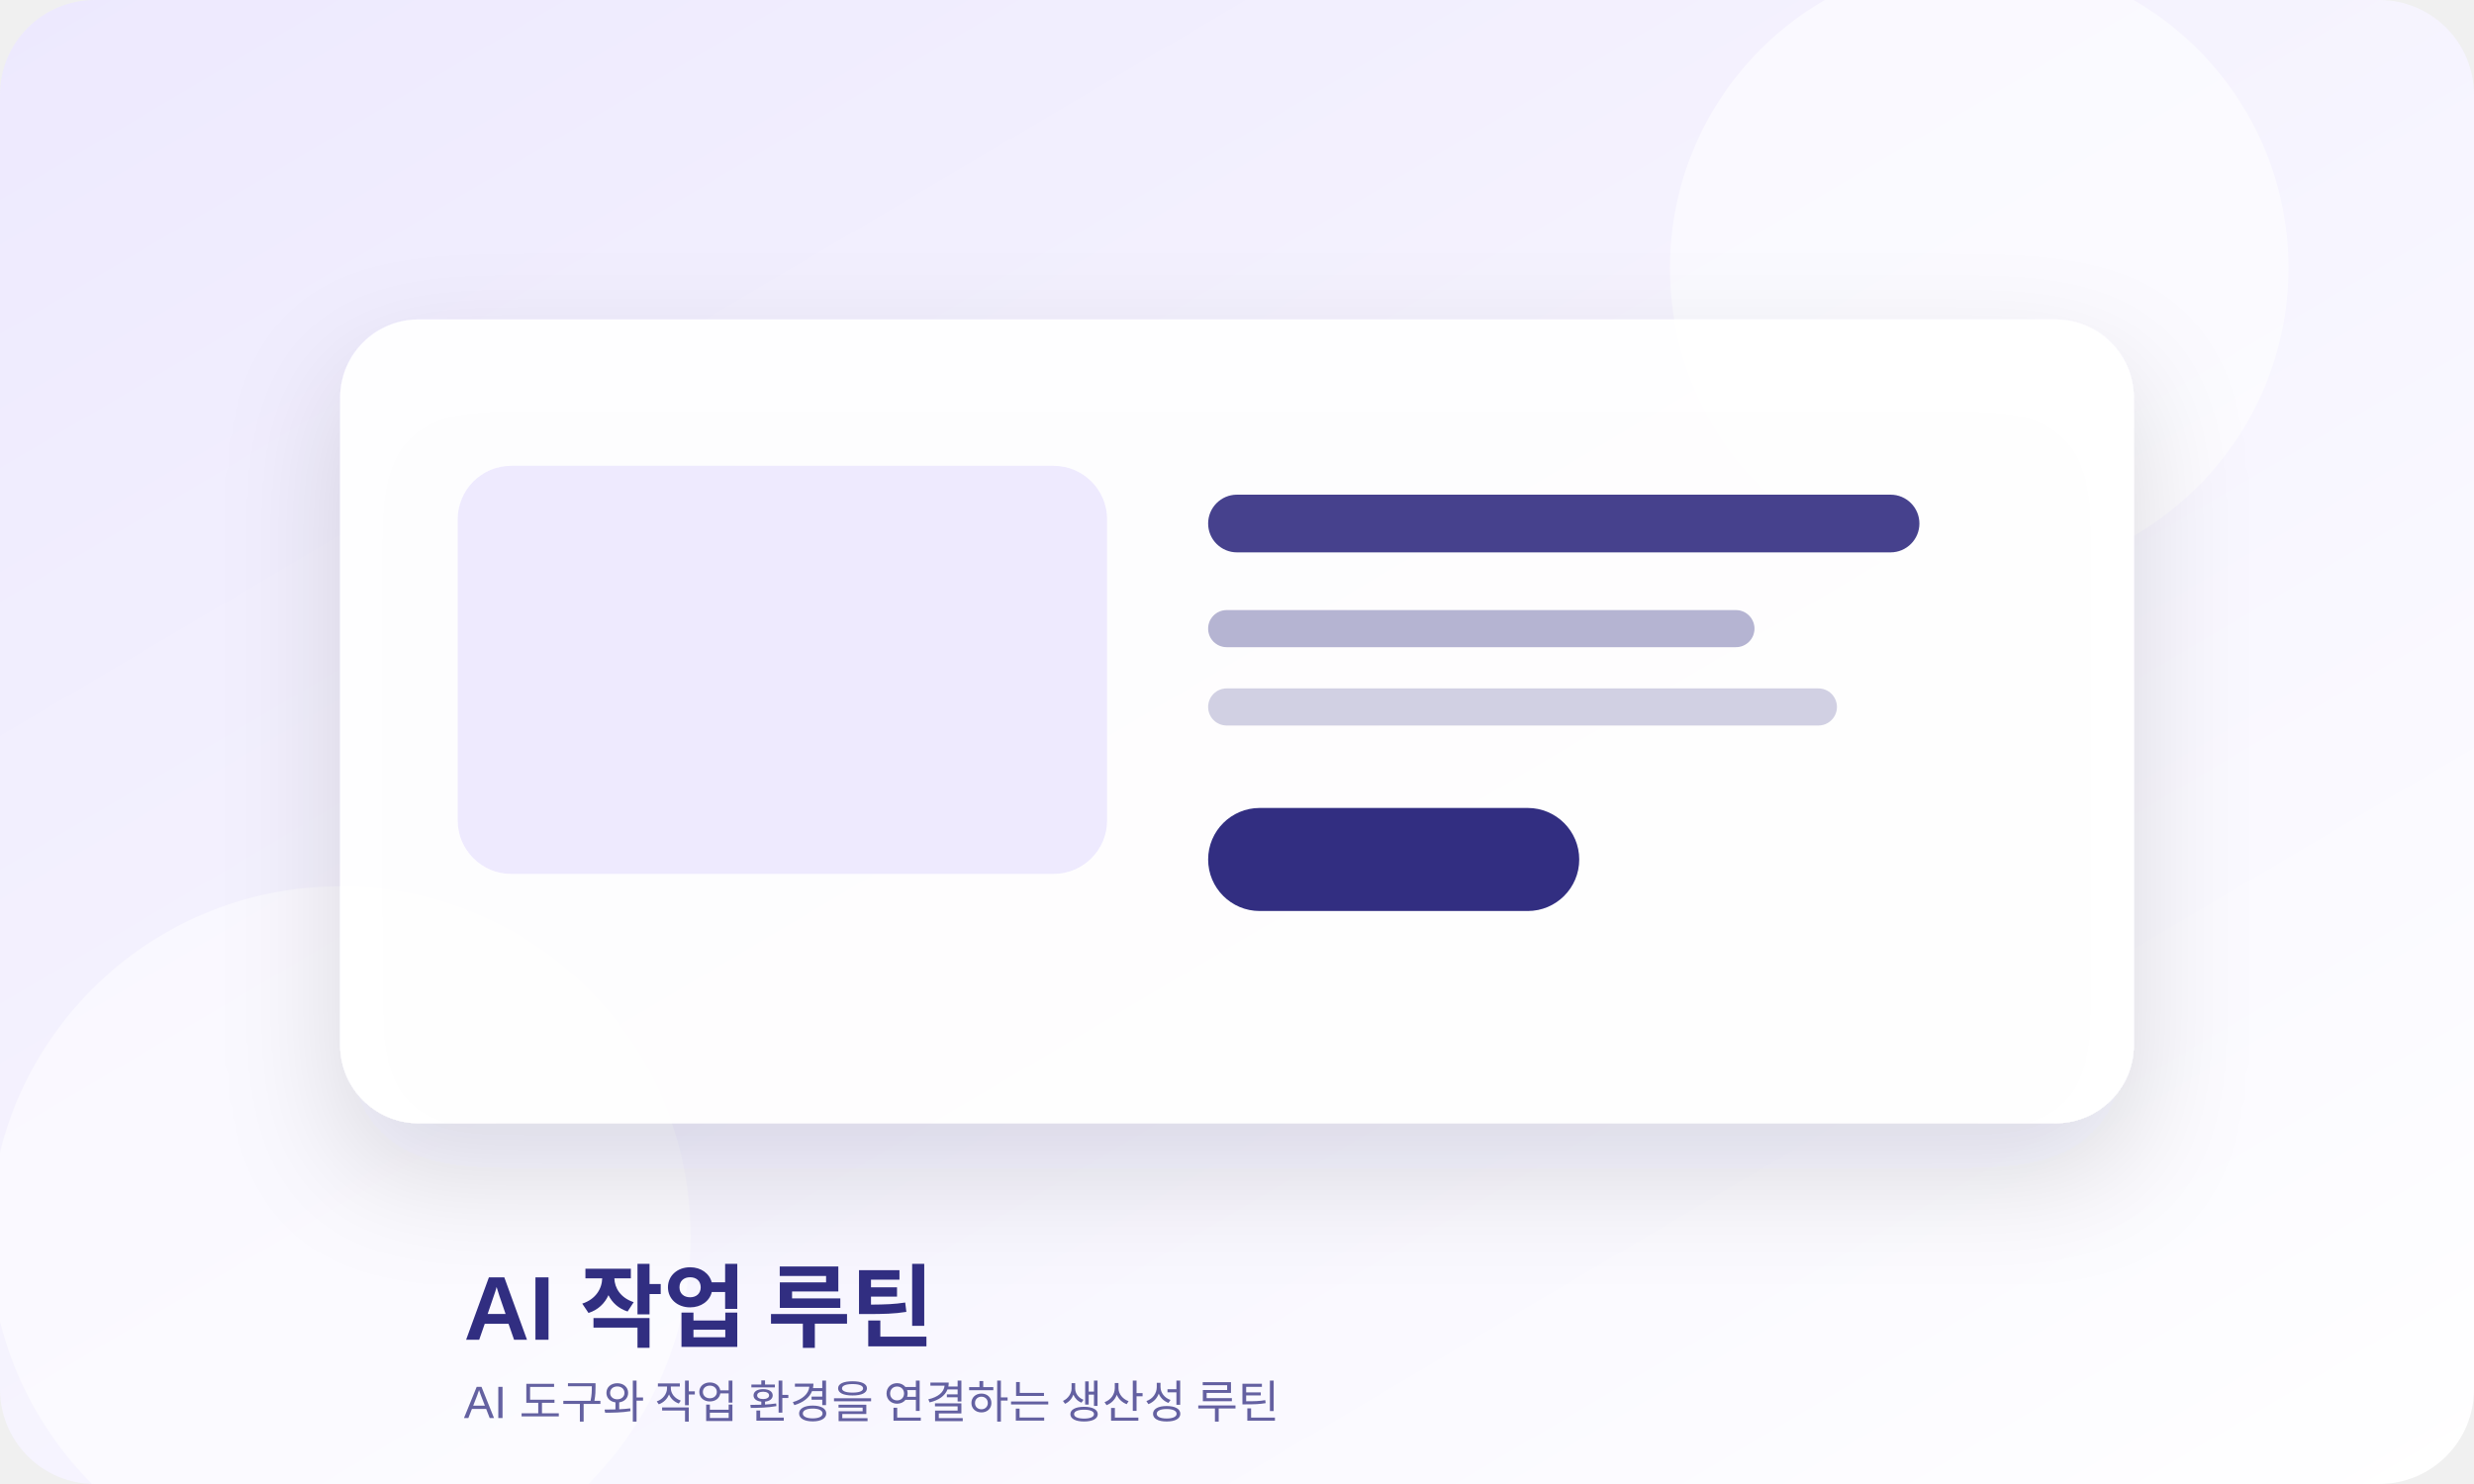
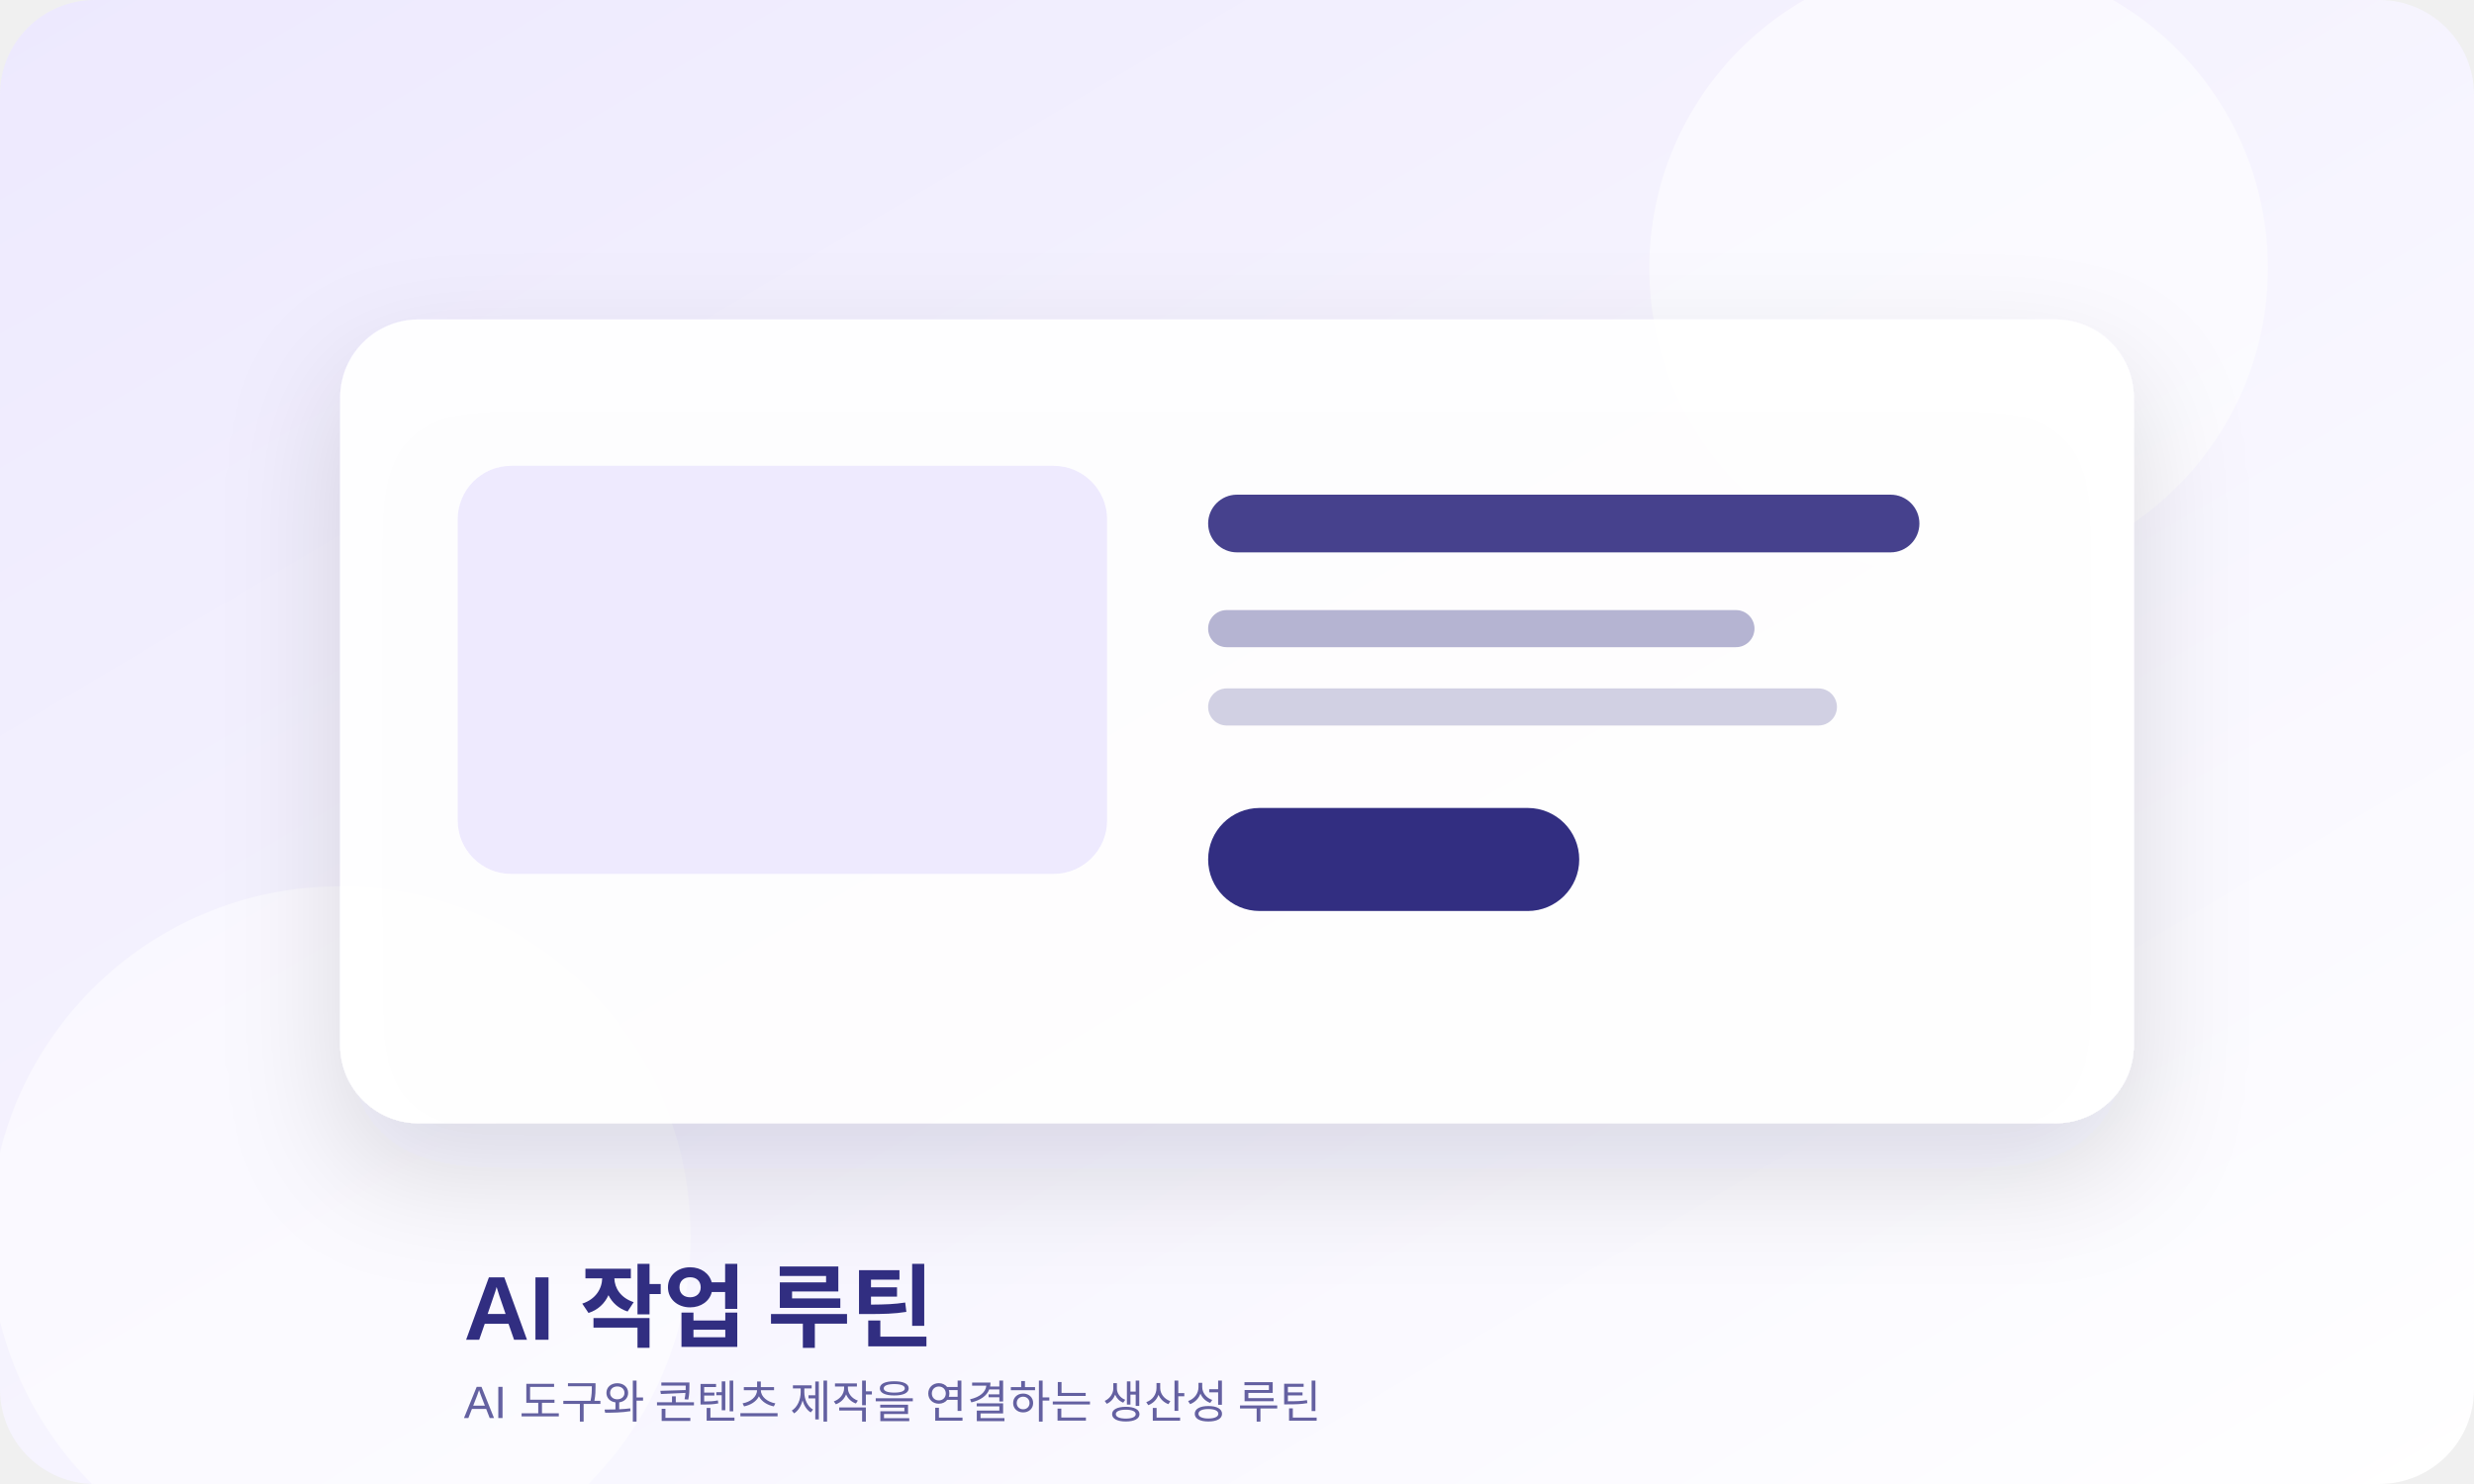
<svg xmlns="http://www.w3.org/2000/svg" width="1200" height="720" viewBox="0 0 1200 720" role="img" aria-label="AI 작업 루틴">
  <defs>
    <linearGradient id="g" x1="0" x2="1" y1="0" y2="1">
      <stop stop-color="#ede9fe" offset="0" />
      <stop stop-color="#ffffff" offset="1" />
    </linearGradient>
    <filter id="shadow" x="-20%" y="-20%" width="140%" height="140%">
      <feDropShadow dx="0" dy="24" stdDeviation="28" flood-color="#0f172a" flood-opacity=".14" />
    </filter>
  </defs>
  <rect width="1200" height="720" rx="46" fill="url(#g)" />
-   <circle cx="960" cy="130" r="150" fill="#ffffff" opacity=".55" />
-   <circle cx="165" cy="600" r="170" fill="#ffffff" opacity=".5" />
+   <circle cx="950" cy="130" r="150" fill="#fff" opacity=".55" />
+   <circle cx="165" cy="600" r="170" fill="#fff" opacity=".5" />
  <g filter="url(#shadow)">
    <rect x="165" y="155" width="870" height="390" rx="38" fill="#fff" opacity=".94" />
    <rect x="222" y="226" width="315" height="198" rx="26" fill="#ede9fe" opacity=".95" />
    <rect x="586" y="240" width="345" height="28" rx="14" fill="#312e81" opacity=".9" />
    <rect x="586" y="296" width="265" height="18" rx="9" fill="#312e81" opacity=".36" />
    <rect x="586" y="334" width="305" height="18" rx="9" fill="#312e81" opacity=".22" />
    <rect x="586" y="392" width="180" height="50" rx="25" fill="#312e81" />
  </g>
  <text x="225" y="650" fill="#312e81" font-family="Arial, sans-serif" font-size="44" font-weight="800">AI 작업 루틴</text>
-   <text x="225" y="688" fill="#312e81" opacity=".75" font-family="Arial, sans-serif" font-size="22">AI 도구와 작업 환경을 연결하는 생산성 루틴</text>
+   <text x="225" y="688" fill="#312e81" opacity=".75" font-family="Arial, sans-serif" font-size="22">AI 도구와 콘텐츠 제작을 연결하는 생산성 루틴</text>
</svg>
